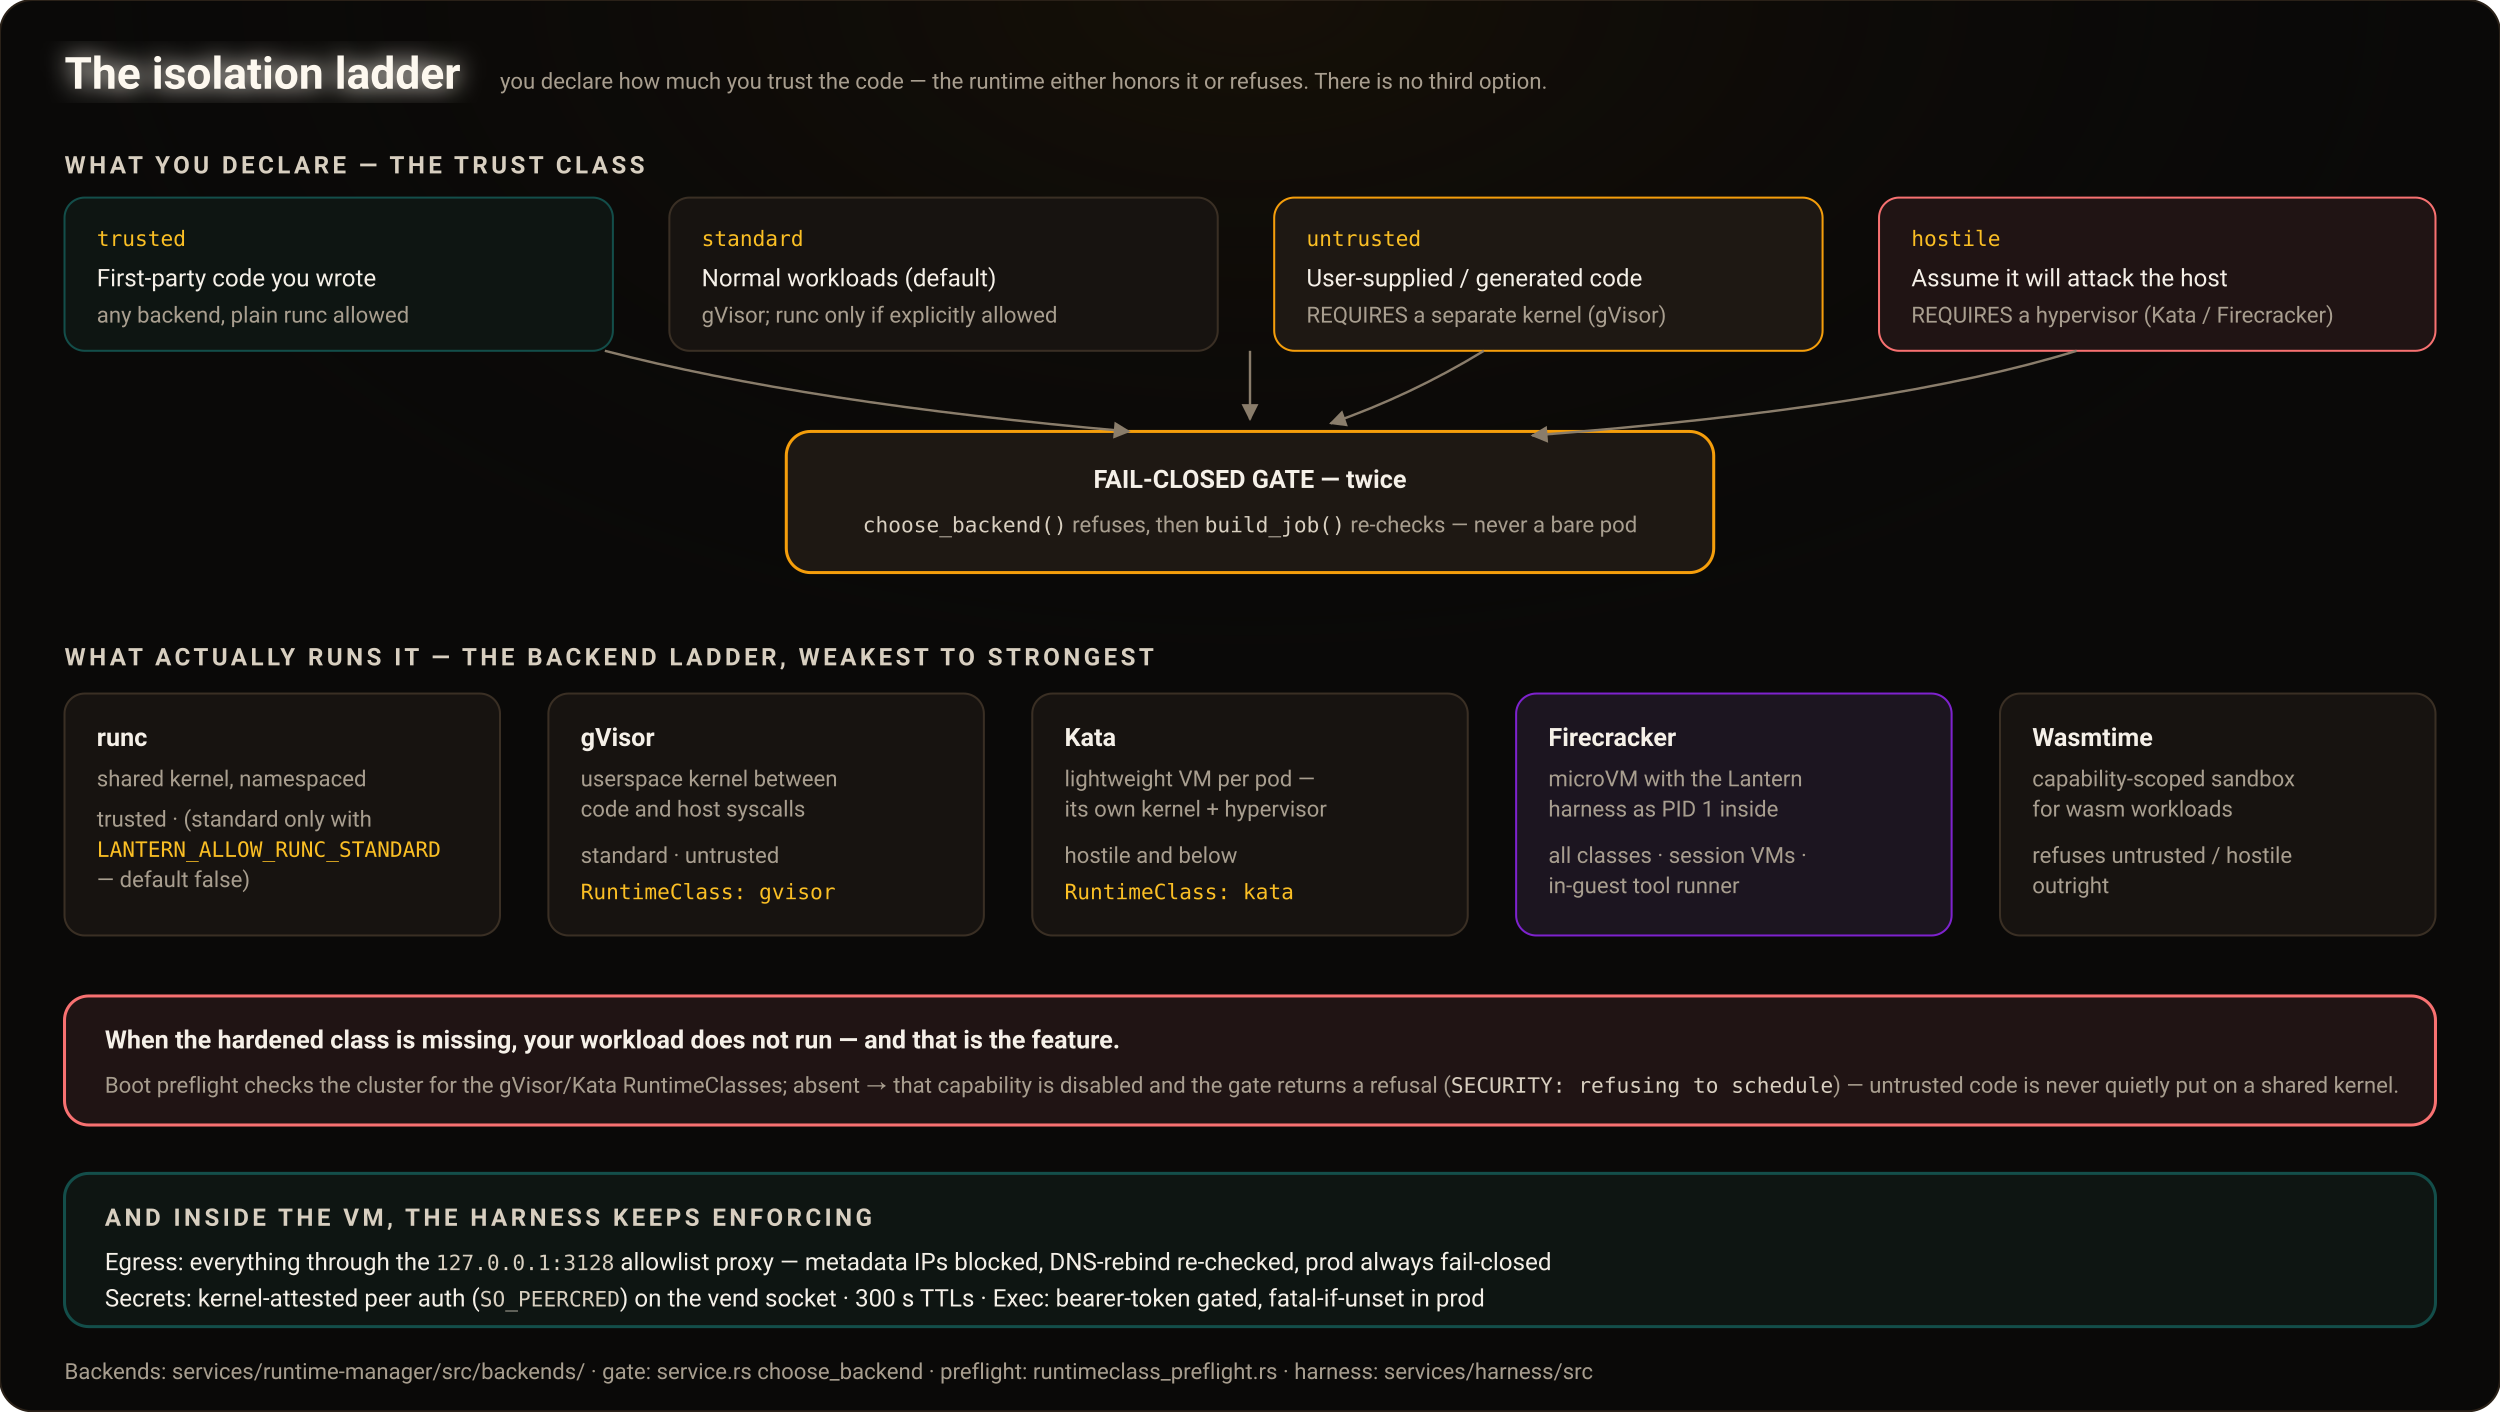
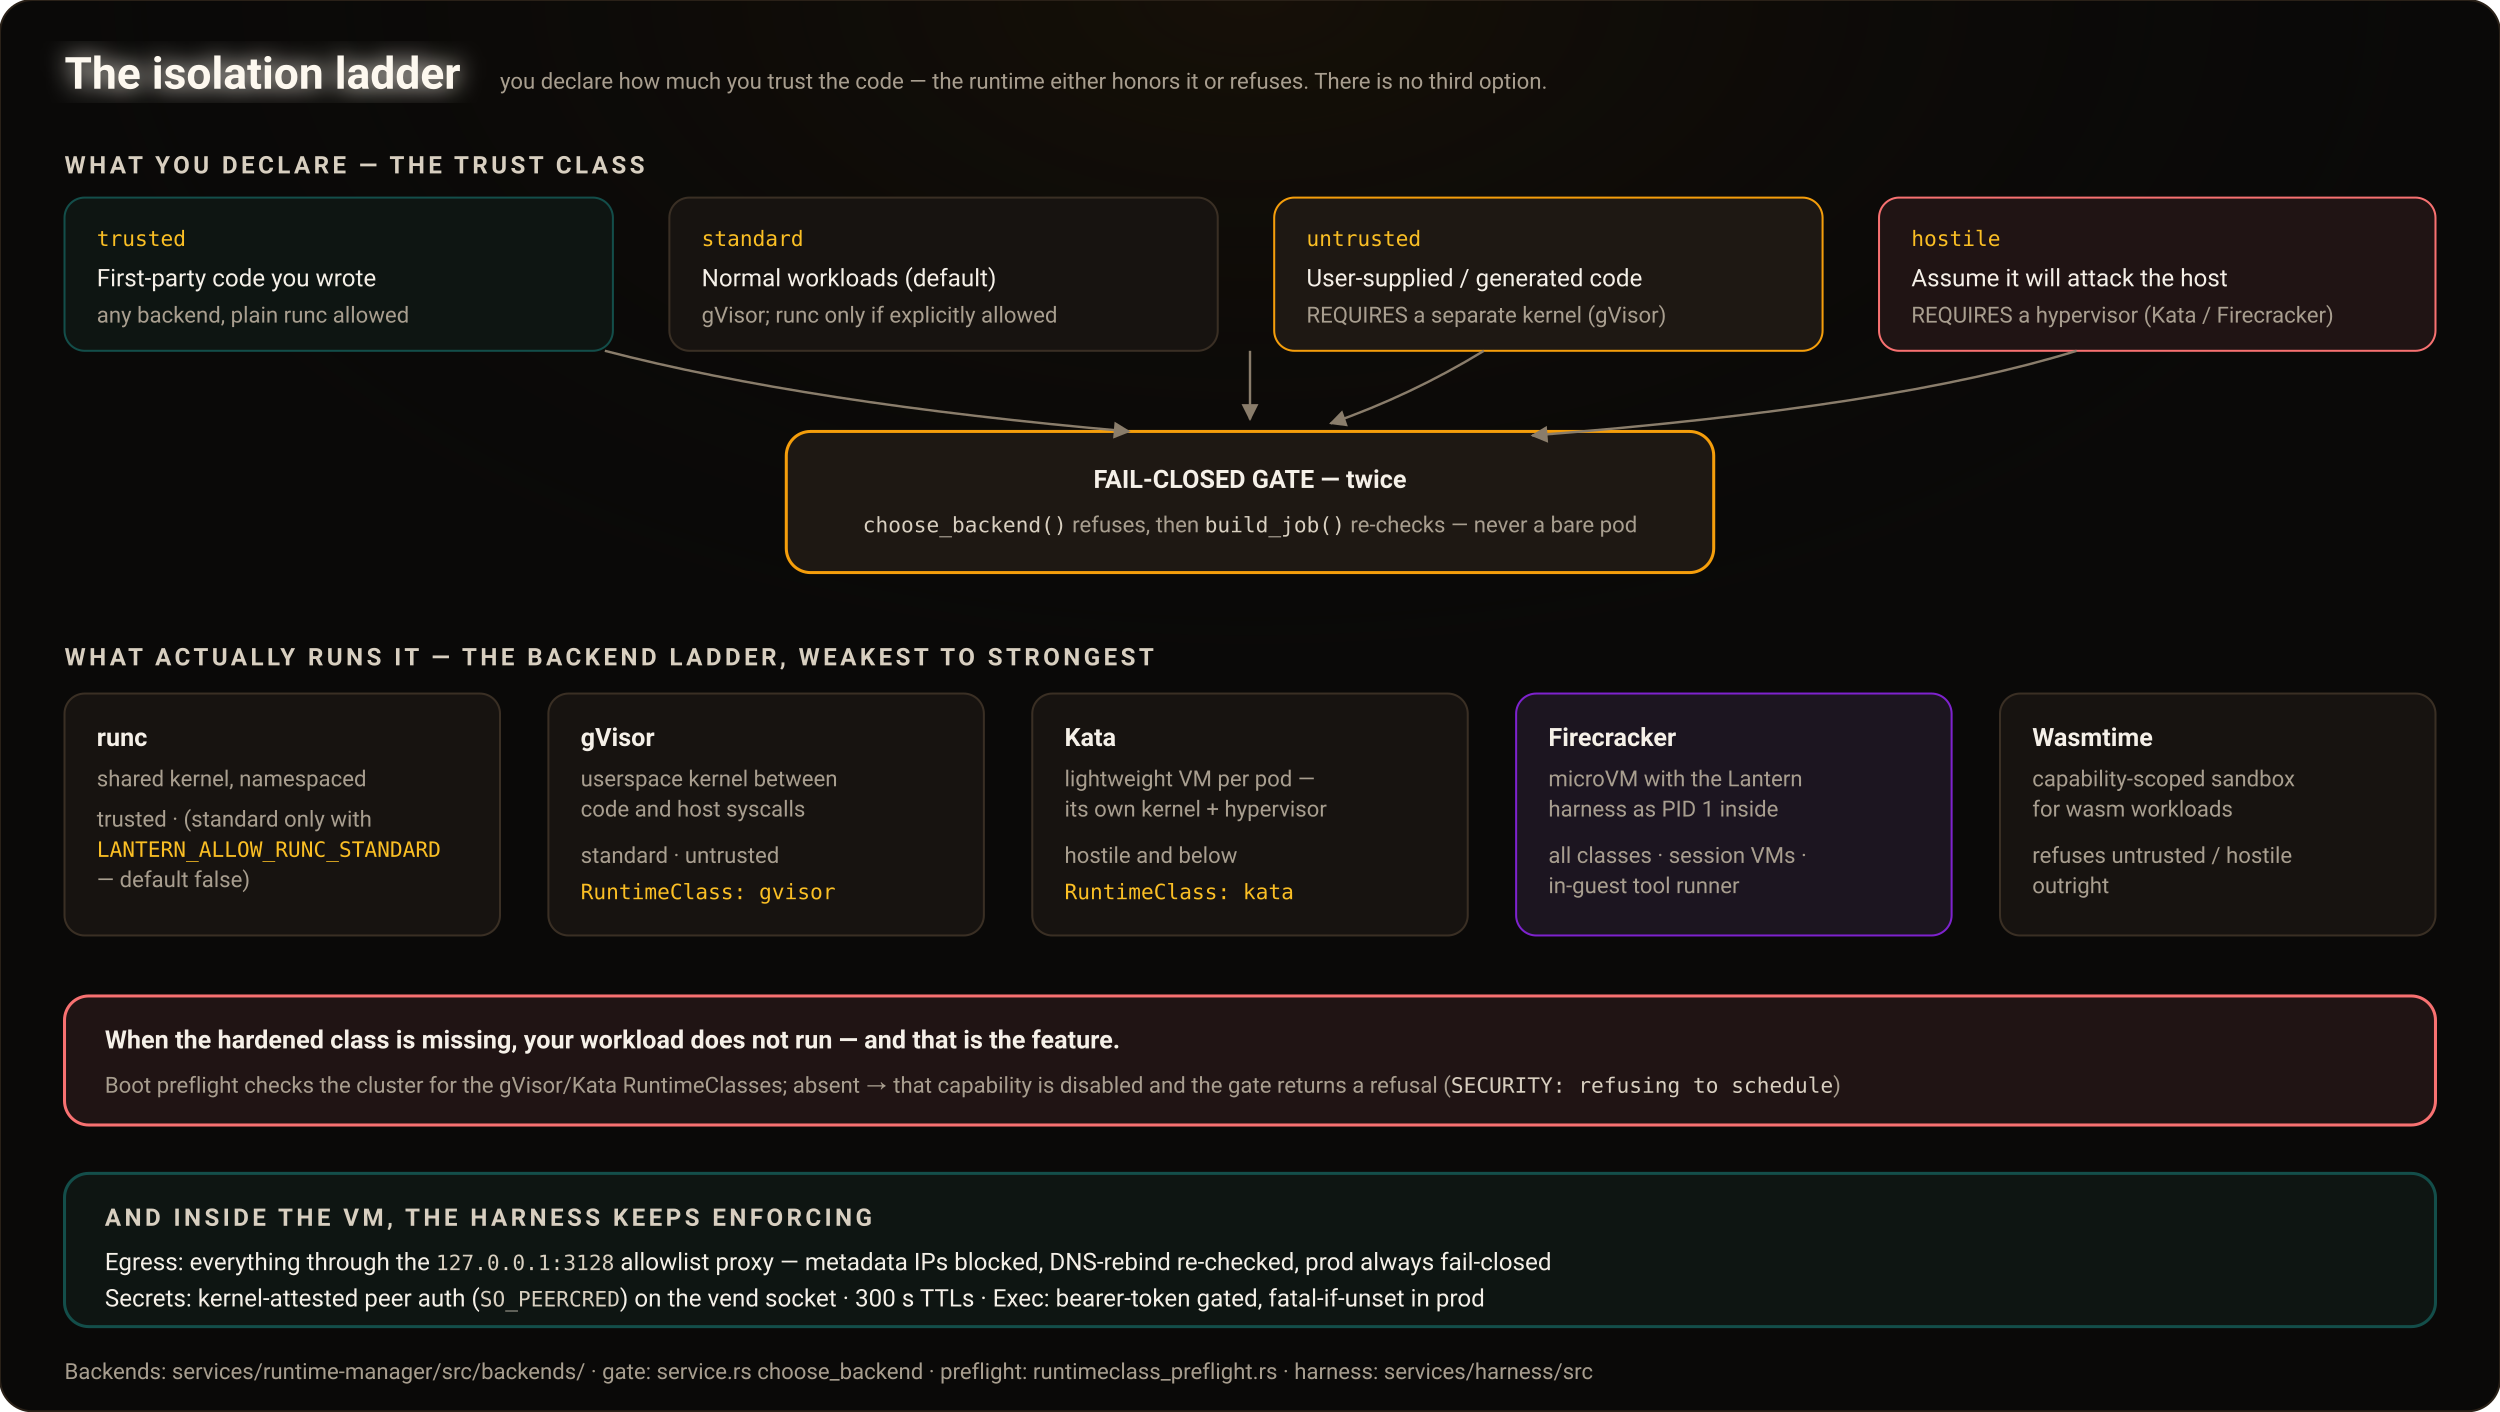
<svg xmlns="http://www.w3.org/2000/svg" width="1240" height="700" viewBox="0 0 1240 700" font-family="ui-sans-serif, system-ui, -apple-system, Segoe UI, Roboto, Helvetica, Arial, sans-serif" role="img" aria-label="Isolation ladder — trust classes map to sandbox backends through a fail-closed gate that never downgrades">
  <defs>
    <radialGradient id="iso-vign" cx="50%" cy="0%" r="90%">
      <stop offset="0%" stop-color="#201607" stop-opacity=".55" />
      <stop offset="55%" stop-color="#0a0908" stop-opacity="0" />
    </radialGradient>
    <filter id="iso-glowf" x="-40%" y="-40%" width="180%" height="180%">
      <feGaussianBlur stdDeviation="6" result="b" />
      <feMerge>
        <feMergeNode in="b" />
        <feMergeNode in="SourceGraphic" />
      </feMerge>
    </filter>
    <marker id="il-arr" viewBox="0 0 10 10" refX="9" refY="5" markerWidth="7" markerHeight="7" orient="auto-start-reverse">
      <path d="M0 0 L10 5 L0 10 z" fill="#8a7d6b" />
    </marker>
    <marker id="il-red" viewBox="0 0 10 10" refX="9" refY="5" markerWidth="7" markerHeight="7" orient="auto-start-reverse">
      <path d="M0 0 L10 5 L0 10 z" fill="#f87171" />
    </marker>
    <style>
      .t    { fill:#f5f0e8; }
      .sub  { fill:#a89e8f; font-size:11px; }
      .h    { fill:#fdf8ef; font-weight:700; }
      .code { fill:#fbbf24; font-size:10.5px; font-family:ui-monospace,SFMono-Regular,Menlo,monospace; }
      .mono { fill:#d8cfc0; font-size:10.5px; font-family:ui-monospace,SFMono-Regular,Menlo,monospace; }
      .band { fill:#d8cfc0; font-size:12px; font-weight:700; letter-spacing:.14em; }
      .ilpulse { animation:il-pulse 1.8s ease-in-out infinite; }
      @keyframes il-pulse { 0%,100% { opacity:1; } 50% { opacity:.45; } }
      @media (prefers-reduced-motion: reduce) { .ilpulse { animation:none; } }
      .hotspot { fill:transparent; cursor:pointer; transition:fill .15s; }
      .hotspot:hover { fill:rgba(255,255,255,.06); }
    </style>
  </defs>
  <rect x="0" y="0" width="1240" height="700" rx="16" fill="#0a0908" />
  <rect x="0" y="0" width="1240" height="700" rx="16" fill="url(#iso-vign)" />
  <rect x="0" y="0" width="1240" height="700" rx="16" fill="none" stroke="#2a2118" />
  <text x="32" y="44" class="h" font-size="22" filter="url(#iso-glowf)">The isolation ladder</text>
  <text x="248" y="44" class="sub" font-size="13">you declare how much you trust the code — the runtime either honors it or refuses. There is no third option.</text>
  <text x="32" y="86" class="band" fill="#fbbf24">WHAT YOU DECLARE — THE TRUST CLASS</text>
  <g transform="translate(32,98)">
    <rect x="0" y="0" width="272" height="76" rx="10" fill="#0e1512" stroke="#134e4a" />
    <text x="16" y="24" class="code" font-size="12">trusted</text>
    <text x="16" y="44" class="t" font-size="12">First-party code you wrote</text>
    <text x="16" y="62" class="sub">any backend, plain runc allowed</text>
    <rect x="300" y="0" width="272" height="76" rx="10" fill="#171310" stroke="#3a2f24" />
    <text x="316" y="24" class="code" font-size="12">standard</text>
    <text x="316" y="44" class="t" font-size="12">Normal workloads (default)</text>
    <text x="316" y="62" class="sub">gVisor; runc only if explicitly allowed</text>
    <rect x="600" y="0" width="272" height="76" rx="10" fill="#1e1813" stroke="#f59e0b" />
    <text x="616" y="24" class="code" font-size="12">untrusted</text>
    <text x="616" y="44" class="t" font-size="12">User-supplied / generated code</text>
    <text x="616" y="62" class="sub">REQUIRES a separate kernel (gVisor)</text>
    <rect x="900" y="0" width="276" height="76" rx="10" fill="#201414" stroke="#f87171" />
    <text x="916" y="24" class="code" font-size="12">hostile</text>
    <text x="916" y="44" class="t" font-size="12">Assume it will attack the host</text>
    <text x="916" y="62" class="sub">REQUIRES a hypervisor (Kata / Firecracker)</text>
  </g>
  <g transform="translate(390,214)">
    <rect x="0" y="0" width="460" height="70" rx="12" fill="#1e1813" stroke="#f59e0b" stroke-width="1.5" />
    <text x="230" y="28" text-anchor="middle" class="t" font-size="12.5" font-weight="700">FAIL-CLOSED GATE — twice</text>
    <text x="230" y="50" text-anchor="middle" class="sub">
      <tspan class="mono">choose_backend()</tspan> refuses, then <tspan class="mono">build_job()</tspan> re-checks — never a bare pod</text>
  </g>
  <path d="M 300 174 Q 400 200 560 214" stroke="#8a7d6b" stroke-width="1.2" fill="none" marker-end="url(#il-arr)" />
  <path d="M 620 174 V 208" stroke="#8a7d6b" stroke-width="1.2" fill="none" marker-end="url(#il-arr)" />
  <path d="M 736 174 Q 700 196 660 210" stroke="#8a7d6b" stroke-width="1.2" fill="none" marker-end="url(#il-arr)" />
  <path d="M 1030 174 Q 940 202 760 216" stroke="#8a7d6b" stroke-width="1.2" fill="none" marker-end="url(#il-arr)" />
  <text x="32" y="330" class="band" fill="#fbbf24">WHAT ACTUALLY RUNS IT — THE BACKEND LADDER, WEAKEST TO STRONGEST</text>
  <g transform="translate(32,344)">
    <rect x="0" y="0" width="216" height="120" rx="10" fill="#171310" stroke="#3a2f24" />
    <text x="16" y="26" class="t" font-size="12.5" font-weight="700">runc</text>
    <text x="16" y="46" class="sub">shared kernel, namespaced</text>
    <text x="16" y="66" class="sub">trusted · (standard only with</text>
    <text x="16" y="81" class="code">LANTERN_ALLOW_RUNC_STANDARD</text>
    <text x="16" y="96" class="sub">— default false)</text>
    <rect x="240" y="0" width="216" height="120" rx="10" fill="#171310" stroke="#3a2f24" />
    <text x="256" y="26" class="t" font-size="12.5" font-weight="700">gVisor</text>
    <text x="256" y="46" class="sub">userspace kernel between</text>
    <text x="256" y="61" class="sub">code and host syscalls</text>
    <text x="256" y="84" class="sub">standard · untrusted</text>
    <text x="256" y="102" class="code">RuntimeClass: gvisor</text>
    <rect x="480" y="0" width="216" height="120" rx="10" fill="#171310" stroke="#3a2f24" />
    <text x="496" y="26" class="t" font-size="12.5" font-weight="700">Kata</text>
    <text x="496" y="46" class="sub">lightweight VM per pod —</text>
    <text x="496" y="61" class="sub">its own kernel + hypervisor</text>
    <text x="496" y="84" class="sub">hostile and below</text>
    <text x="496" y="102" class="code">RuntimeClass: kata</text>
    <rect x="720" y="0" width="216" height="120" rx="10" fill="#1c1520" stroke="#7e22ce" />
    <text x="736" y="26" class="t" font-size="12.5" font-weight="700">Firecracker</text>
    <text x="736" y="46" class="sub">microVM with the Lantern</text>
    <text x="736" y="61" class="sub">harness as PID 1 inside</text>
    <text x="736" y="84" class="sub">all classes · session VMs ·</text>
    <text x="736" y="99" class="sub">in-guest tool runner</text>
    <rect x="960" y="0" width="216" height="120" rx="10" fill="#171310" stroke="#3a2f24" />
    <text x="976" y="26" class="t" font-size="12.5" font-weight="700">Wasmtime</text>
    <text x="976" y="46" class="sub">capability-scoped sandbox</text>
    <text x="976" y="61" class="sub">for wasm workloads</text>
    <text x="976" y="84" class="sub">refuses untrusted / hostile</text>
    <text x="976" y="99" class="sub">outright</text>
  </g>
  <g transform="translate(32,494)" class="ilpulse">
    <rect x="0" y="0" width="1176" height="64" rx="12" fill="#201414" stroke="#f87171" stroke-width="1.5" />
    <text x="20" y="26" class="t" font-size="12.5" font-weight="700" fill="#fca5a5">When the hardened class is missing, your workload does not run — and that is the feature.</text>
-     <text x="20" y="48" class="sub">Boot preflight checks the cluster for the gVisor/Kata RuntimeClasses; absent → that capability is disabled and the gate returns a refusal (<tspan class="mono">SECURITY: refusing to schedule</tspan>) — untrusted code is never quietly put on a shared kernel.</text>
+     <text x="20" y="48" class="sub">Boot preflight checks the cluster for the gVisor/Kata RuntimeClasses; absent → that capability is disabled and the gate returns a refusal (<tspan class="mono">SECURITY: refusing to schedule</tspan>)</text>
  </g>
  <g transform="translate(32,582)">
    <rect x="0" y="0" width="1176" height="76" rx="12" fill="#0e1512" stroke="#134e4a" stroke-width="1.5" />
    <text x="20" y="26" class="band" fill="#5eead4" font-size="11">AND INSIDE THE VM, THE HARNESS KEEPS ENFORCING</text>
    <text x="20" y="48" class="t" font-size="12">Egress: everything through the <tspan class="mono">127.0.0.1:3128</tspan> allowlist proxy — metadata IPs blocked, DNS-rebind re-checked, prod always fail-closed</text>
    <text x="20" y="66" class="t" font-size="12">Secrets: kernel-attested peer auth (<tspan class="mono">SO_PEERCRED</tspan>) on the vend socket · 300 s TTLs · Exec: bearer-token gated, fatal-if-unset in prod</text>
  </g>
  <text x="32" y="684" class="sub">Backends: services/runtime-manager/src/backends/ · gate: service.rs choose_backend · preflight: runtimeclass_preflight.rs · harness: services/harness/src</text>
  <a href="/runtime/isolation#classes">
    <rect class="hotspot" x="32" y="582" width="1176" height="76" rx="12" />
  </a>
  <a href="/runtime/isolation#fail-closed">
    <rect class="hotspot" x="390" y="214" width="460" height="70" rx="12" />
  </a>
  <a href="/runtime/isolation#fail-closed">
    <rect class="hotspot" x="32" y="494" width="1176" height="64" rx="12" />
  </a>
  <a href="/runtime/isolation#classes">
    <rect class="hotspot" x="32" y="344" width="216" height="120" rx="10" />
  </a>
  <a href="/runtime/isolation#classes">
    <rect class="hotspot" x="272" y="344" width="216" height="120" rx="10" />
  </a>
  <a href="/runtime/isolation#classes">
    <rect class="hotspot" x="512" y="344" width="216" height="120" rx="10" />
  </a>
  <a href="/runtime/sessions-and-memory">
    <rect class="hotspot" x="752" y="344" width="216" height="120" rx="10" />
  </a>
  <a href="/runtime/isolation#classes">
    <rect class="hotspot" x="992" y="344" width="216" height="120" rx="10" />
  </a>
</svg>
